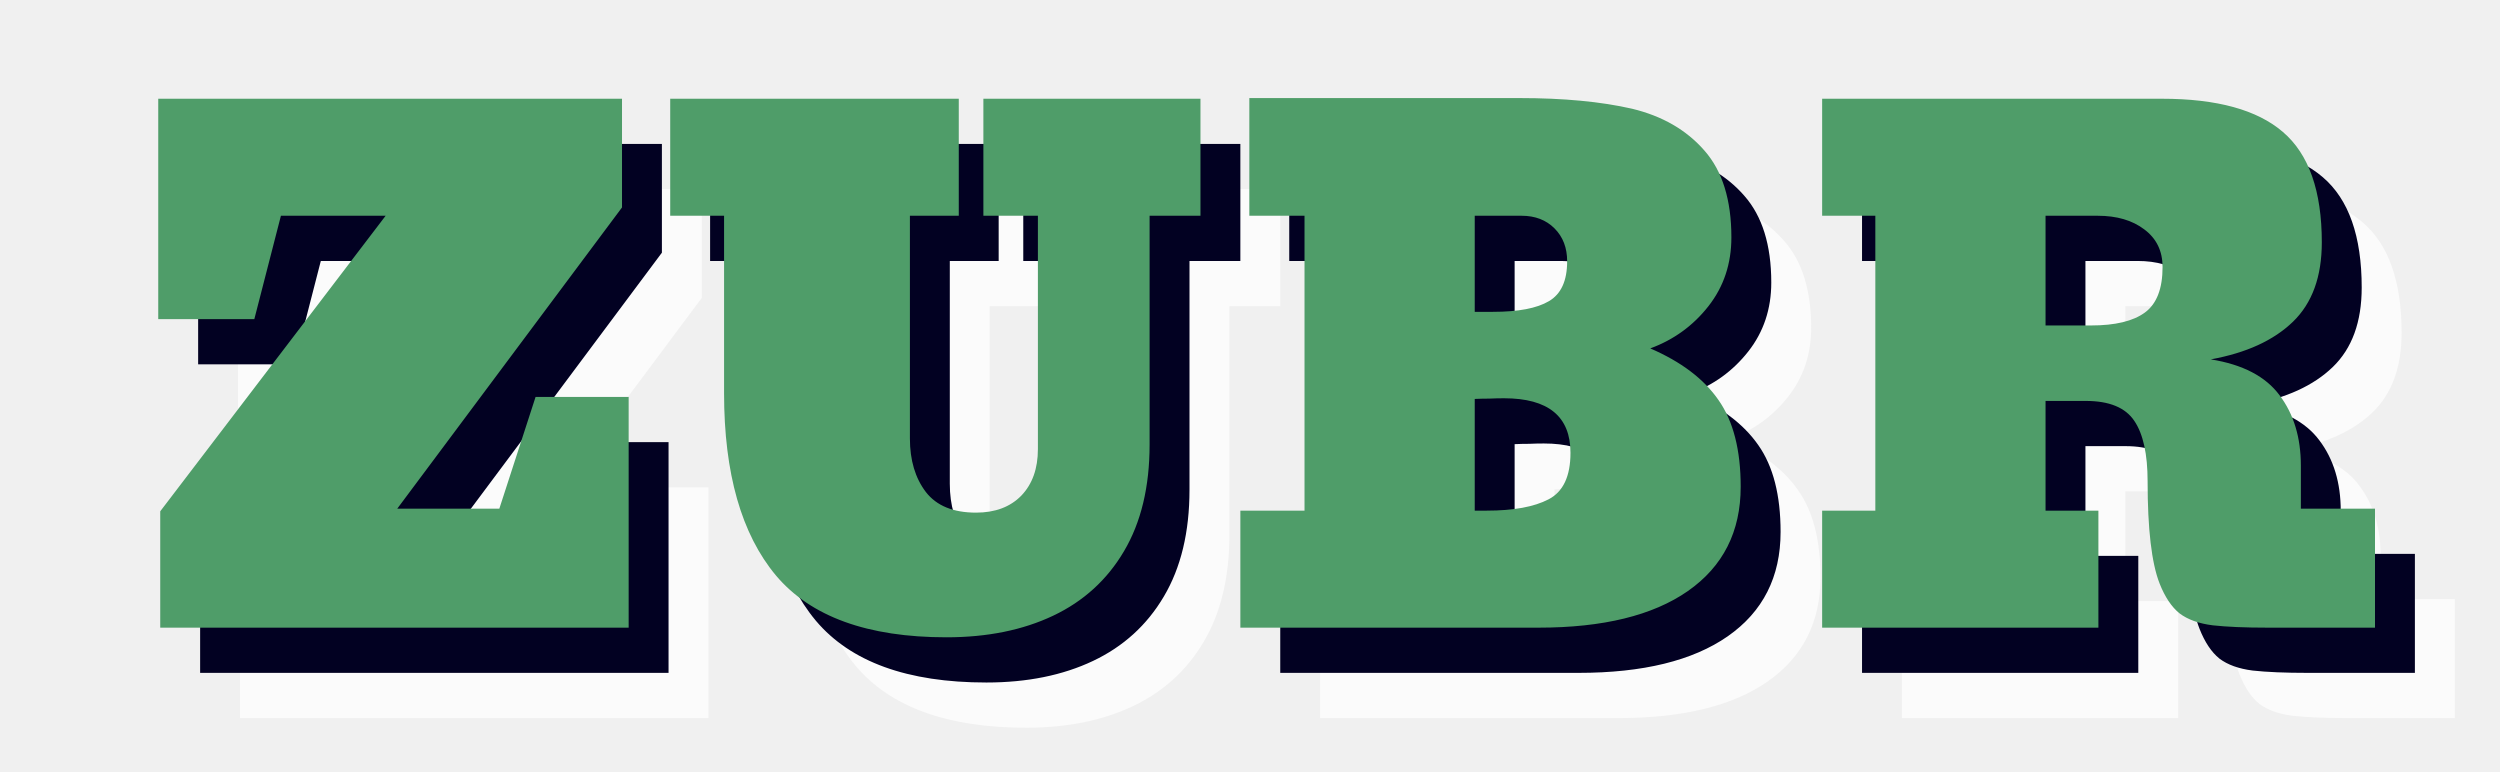
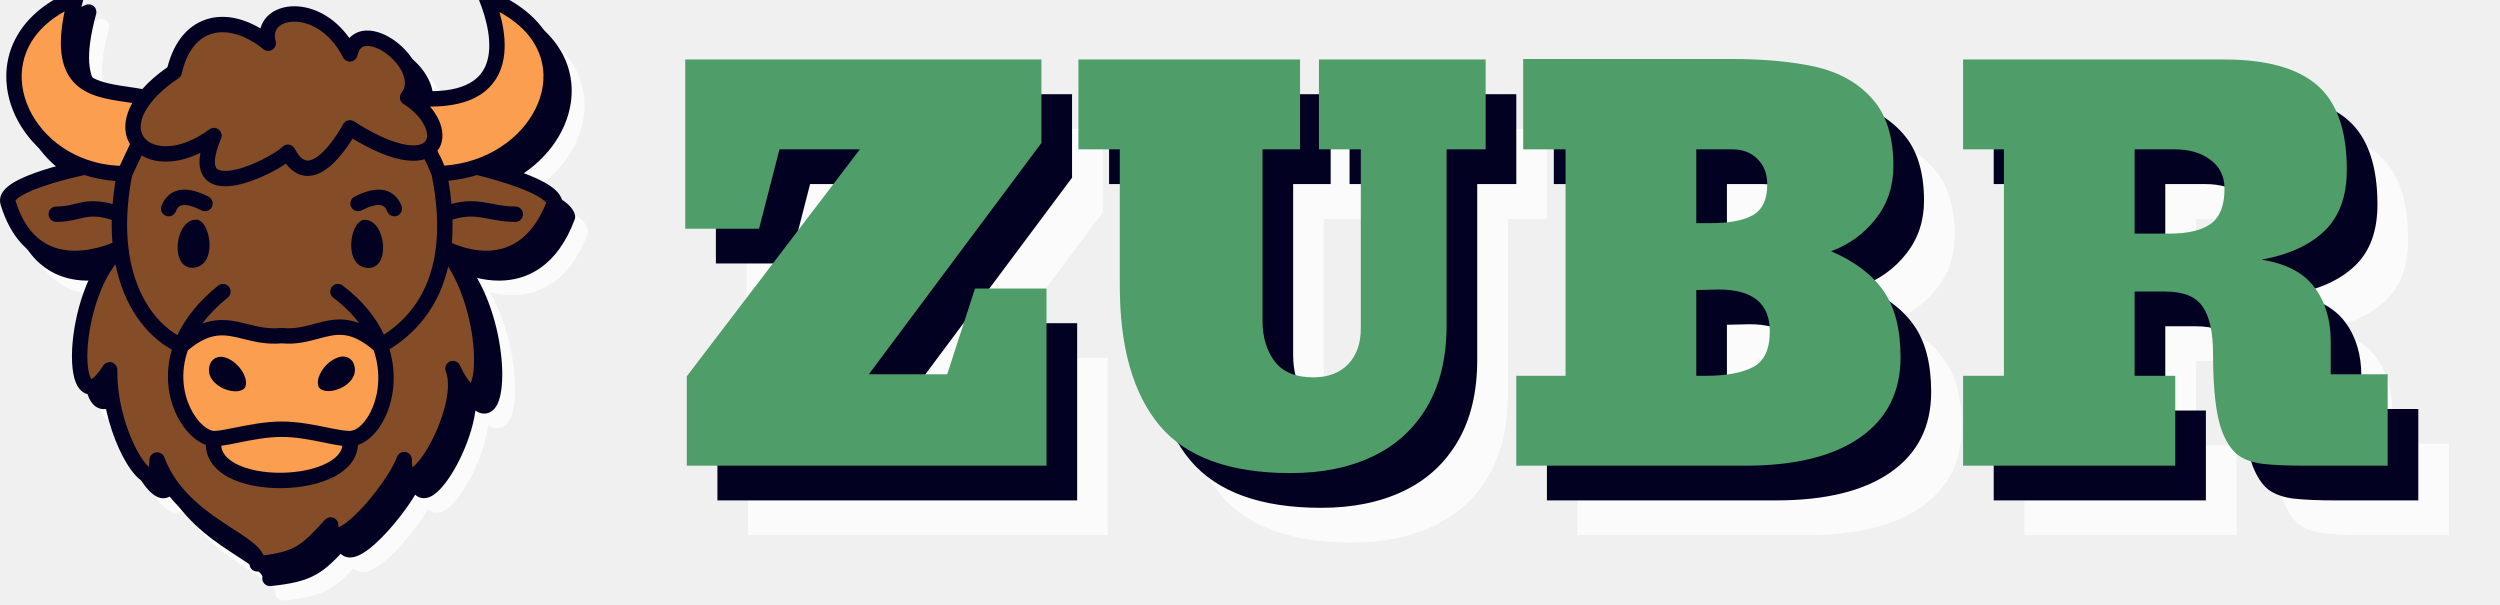
- <svg xmlns="http://www.w3.org/2000/svg" width="940" height="290" viewBox="0 0 940 290" fill="none">
+ <svg xmlns="http://www.w3.org/2000/svg" width="1224" height="296" viewBox="0 0 1224 296" fill="none">
  <g clip-path="url(#clip0_2_117)">
-     <path d="M266.375 183.25V270H90.25V226.25L175 115.125H135.625L125.625 154H89.5V71.125H263.875V112L179.375 225.25H217.75L231.375 183.25H266.375ZM385.875 273.625C356.208 273.625 334.833 265.875 321.75 250.375C308.75 234.792 302.25 211.958 302.25 181.875V115.125H282V71.125H390.5V115.125H372.125V198.875C372.125 207.042 374.125 213.75 378.125 219C382.125 224.167 388.417 226.75 397 226.75C404.167 226.75 409.833 224.625 414 220.375C418.167 216.042 420.25 210.208 420.25 202.875V115.125H399.75V71.125H481.375V115.125H462.25V201.125C462.25 217.042 459.042 230.417 452.625 241.25C446.292 252 437.417 260.083 426 265.5C414.583 270.917 401.208 273.625 385.875 273.625ZM608.5 270H496.375V226H520.5V115.125H499.75V70.875H601.375C617.875 70.875 631.958 72.208 643.625 74.875C655.042 77.625 664.125 82.875 670.875 90.625C677.625 98.292 681 109.167 681 123.25C681 133.167 678.125 141.792 672.375 149.125C666.625 156.458 659.333 161.75 650.5 165C662.083 170 670.625 176.458 676.125 184.375C681.708 192.292 684.5 203.167 684.5 217C684.5 233.917 677.875 247 664.625 256.25C651.458 265.417 632.75 270 608.5 270ZM584.5 115.125V151.25H591.375C600.875 151.25 607.875 149.917 612.375 147.25C616.958 144.583 619.25 139.583 619.25 132.25C619.25 127.167 617.667 123.042 614.5 119.875C611.333 116.708 607.208 115.125 602.125 115.125H584.5ZM584.5 184V226H589C599.083 226 606.833 224.583 612.25 221.75C617.75 218.917 620.5 213.083 620.5 204.25C620.5 190.583 612.167 183.75 595.5 183.75C593.667 183.75 591.833 183.792 590 183.875C588.167 183.875 586.333 183.917 584.5 184ZM819 270H715.125V226H735.125V115.125H715.125V71.125H842.875C863.542 71.125 878.708 75.292 888.375 83.625C898.125 91.958 903 105.792 903 125.125C903 138.042 899.375 148 892.125 155C884.875 162 874.583 166.708 861.25 169.125C873.25 171.042 881.875 175.542 887.125 182.625C892.458 189.708 895.125 198.542 895.125 209.125V225.25H923V270H882.75C874.167 270 867.25 269.708 862 269.125C856.75 268.458 852.583 266.958 849.5 264.625C846.5 262.208 844 258.458 842 253.375C839 245.708 837.5 232.917 837.5 215C837.5 204.75 835.833 197.167 832.5 192.25C829.167 187.25 823.083 184.75 814.25 184.75H799.125V226H819V270ZM799.125 115.125V156.375H816.25C825.333 156.375 832.083 154.75 836.5 151.5C840.917 148.25 843.125 142.542 843.125 134.375C843.125 128.375 840.833 123.667 836.25 120.25C831.75 116.833 825.917 115.125 818.75 115.125H799.125Z" fill="#FBFBFB" />
-     <path d="M251.375 166.25V253H75.25V209.25L160 98.125H120.625L110.625 137H74.5V54.125H248.875V95L164.375 208.25H202.75L216.375 166.25H251.375ZM370.875 256.625C341.208 256.625 319.833 248.875 306.75 233.375C293.75 217.792 287.25 194.958 287.25 164.875V98.125H267V54.125H375.5V98.125H357.125V181.875C357.125 190.042 359.125 196.75 363.125 202C367.125 207.167 373.417 209.75 382 209.75C389.167 209.75 394.833 207.625 399 203.375C403.167 199.042 405.25 193.208 405.25 185.875V98.125H384.75V54.125H466.375V98.125H447.25V184.125C447.25 200.042 444.042 213.417 437.625 224.25C431.292 235 422.417 243.083 411 248.5C399.583 253.917 386.208 256.625 370.875 256.625ZM593.5 253H481.375V209H505.5V98.125H484.75V53.875H586.375C602.875 53.875 616.958 55.208 628.625 57.875C640.042 60.625 649.125 65.875 655.875 73.625C662.625 81.292 666 92.167 666 106.25C666 116.167 663.125 124.792 657.375 132.125C651.625 139.458 644.333 144.75 635.5 148C647.083 153 655.625 159.458 661.125 167.375C666.708 175.292 669.5 186.167 669.5 200C669.5 216.917 662.875 230 649.625 239.25C636.458 248.417 617.75 253 593.5 253ZM569.5 98.125V134.25H576.375C585.875 134.25 592.875 132.917 597.375 130.25C601.958 127.583 604.25 122.583 604.25 115.25C604.25 110.167 602.667 106.042 599.5 102.875C596.333 99.708 592.208 98.125 587.125 98.125H569.5ZM569.5 167V209H574C584.083 209 591.833 207.583 597.25 204.75C602.75 201.917 605.5 196.083 605.5 187.25C605.5 173.583 597.167 166.75 580.5 166.75C578.667 166.75 576.833 166.792 575 166.875C573.167 166.875 571.333 166.917 569.5 167ZM804 253H700.125V209H720.125V98.125H700.125V54.125H827.875C848.542 54.125 863.708 58.292 873.375 66.625C883.125 74.958 888 88.792 888 108.125C888 121.042 884.375 131 877.125 138C869.875 145 859.583 149.708 846.25 152.125C858.25 154.042 866.875 158.542 872.125 165.625C877.458 172.708 880.125 181.542 880.125 192.125V208.25H908V253H867.75C859.167 253 852.25 252.708 847 252.125C841.75 251.458 837.583 249.958 834.5 247.625C831.5 245.208 829 241.458 827 236.375C824 228.708 822.5 215.917 822.5 198C822.5 187.75 820.833 180.167 817.5 175.25C814.167 170.25 808.083 167.75 799.25 167.75H784.125V209H804V253ZM784.125 98.125V139.375H801.25C810.333 139.375 817.083 137.75 821.5 134.5C825.917 131.25 828.125 125.542 828.125 117.375C828.125 111.375 825.833 106.667 821.25 103.25C816.75 99.833 810.917 98.125 803.75 98.125H784.125Z" fill="#020122" />
-     <path d="M236.375 149.25V236H60.25V192.25L145 81.125H105.625L95.625 120H59.5V37.125H233.875V78L149.375 191.25H187.75L201.375 149.25H236.375ZM355.875 239.625C326.208 239.625 304.833 231.875 291.75 216.375C278.75 200.792 272.25 177.958 272.25 147.875V81.125H252V37.125H360.5V81.125H342.125V164.875C342.125 173.042 344.125 179.75 348.125 185C352.125 190.167 358.417 192.75 367 192.75C374.167 192.75 379.833 190.625 384 186.375C388.167 182.042 390.25 176.208 390.25 168.875V81.125H369.75V37.125H451.375V81.125H432.25V167.125C432.25 183.042 429.042 196.417 422.625 207.25C416.292 218 407.417 226.083 396 231.5C384.583 236.917 371.208 239.625 355.875 239.625ZM578.5 236H466.375V192H490.5V81.125H469.75V36.875H571.375C587.875 36.875 601.958 38.208 613.625 40.875C625.042 43.625 634.125 48.875 640.875 56.625C647.625 64.292 651 75.167 651 89.25C651 99.167 648.125 107.792 642.375 115.125C636.625 122.458 629.333 127.75 620.5 131C632.083 136 640.625 142.458 646.125 150.375C651.708 158.292 654.5 169.167 654.5 183C654.5 199.917 647.875 213 634.625 222.25C621.458 231.417 602.75 236 578.5 236ZM554.5 81.125V117.25H561.375C570.875 117.25 577.875 115.917 582.375 113.25C586.958 110.583 589.25 105.583 589.25 98.25C589.25 93.167 587.667 89.042 584.5 85.875C581.333 82.708 577.208 81.125 572.125 81.125H554.5ZM554.5 150V192H559C569.083 192 576.833 190.583 582.25 187.75C587.75 184.917 590.5 179.083 590.5 170.25C590.5 156.583 582.167 149.75 565.5 149.75C563.667 149.75 561.833 149.792 560 149.875C558.167 149.875 556.333 149.917 554.5 150ZM789 236H685.125V192H705.125V81.125H685.125V37.125H812.875C833.542 37.125 848.708 41.292 858.375 49.625C868.125 57.958 873 71.792 873 91.125C873 104.042 869.375 114 862.125 121C854.875 128 844.583 132.708 831.25 135.125C843.25 137.042 851.875 141.542 857.125 148.625C862.458 155.708 865.125 164.542 865.125 175.125V191.25H893V236H852.75C844.167 236 837.25 235.708 832 235.125C826.75 234.458 822.583 232.958 819.5 230.625C816.5 228.208 814 224.458 812 219.375C809 211.708 807.5 198.917 807.5 181C807.5 170.75 805.833 163.167 802.5 158.25C799.167 153.25 793.083 150.75 784.25 150.75H769.125V192H789V236ZM769.125 81.125V122.375H786.25C795.333 122.375 802.083 120.75 806.5 117.5C810.917 114.25 813.125 108.542 813.125 100.375C813.125 94.375 810.833 89.667 806.25 86.25C801.75 82.833 795.917 81.125 788.75 81.125H769.125Z" fill="#4F9D69" />
+     <path d="M542.375 175.25V262H366.25V218.25L451 107.125H411.625L401.625 146H365.5V63.125H539.875V104L455.375 217.25H493.75L507.375 175.25H542.375ZM661.875 265.625C632.208 265.625 610.833 257.875 597.75 242.375C584.75 226.792 578.25 203.958 578.25 173.875V107.125H558V63.125H666.5V107.125H648.125V190.875C648.125 199.042 650.125 205.75 654.125 211C658.125 216.167 664.417 218.75 673 218.75C680.167 218.75 685.833 216.625 690 212.375C694.167 208.042 696.25 202.208 696.25 194.875V107.125H675.75V63.125H757.375V107.125H738.25V193.125C738.25 209.042 735.042 222.417 728.625 233.25C722.292 244 713.417 252.083 702 257.5C690.583 262.917 677.208 265.625 661.875 265.625ZM884.5 262H772.375V218H796.5V107.125H775.75V62.875H877.375C893.875 62.875 907.958 64.208 919.625 66.875C931.042 69.625 940.125 74.875 946.875 82.625C953.625 90.292 957 101.167 957 115.25C957 125.167 954.125 133.792 948.375 141.125C942.625 148.458 935.333 153.75 926.5 157C938.083 162 946.625 168.458 952.125 176.375C957.708 184.292 960.5 195.167 960.5 209C960.5 225.917 953.875 239 940.625 248.25C927.458 257.417 908.75 262 884.5 262ZM860.5 107.125V143.25H867.375C876.875 143.25 883.875 141.917 888.375 139.25C892.958 136.583 895.25 131.583 895.25 124.25C895.25 119.167 893.667 115.042 890.5 111.875C887.333 108.708 883.208 107.125 878.125 107.125H860.5ZM860.5 176V218H865C875.083 218 882.833 216.583 888.25 213.75C893.75 210.917 896.5 205.083 896.5 196.25C896.5 182.583 888.167 175.75 871.5 175.75C869.667 175.75 867.833 175.792 866 175.875C864.167 175.875 862.333 175.917 860.5 176ZM1095 262H991.125V218H1011.12V107.125H991.125V63.125H1118.88C1139.54 63.125 1154.71 67.292 1164.38 75.625C1174.12 83.958 1179 97.792 1179 117.125C1179 130.042 1175.38 140 1168.12 147C1160.88 154 1150.58 158.708 1137.25 161.125C1149.25 163.042 1157.88 167.542 1163.12 174.625C1168.46 181.708 1171.12 190.542 1171.12 201.125V217.25H1199V262H1158.75C1150.17 262 1143.25 261.708 1138 261.125C1132.75 260.458 1128.58 258.958 1125.5 256.625C1122.5 254.208 1120 250.458 1118 245.375C1115 237.708 1113.5 224.917 1113.5 207C1113.5 196.75 1111.83 189.167 1108.5 184.25C1105.17 179.25 1099.08 176.75 1090.25 176.75H1075.12V218H1095V262ZM1075.12 107.125V148.375H1092.25C1101.33 148.375 1108.08 146.75 1112.5 143.5C1116.92 140.25 1119.12 134.542 1119.12 126.375C1119.12 120.375 1116.83 115.667 1112.25 112.25C1107.75 108.833 1101.92 107.125 1094.75 107.125H1075.12Z" fill="#FBFBFB" />
+     <path d="M527.375 158.25V245H351.25V201.25L436 90.125H396.625L386.625 129H350.5V46.125H524.875V87L440.375 200.25H478.75L492.375 158.25H527.375ZM646.875 248.625C617.208 248.625 595.833 240.875 582.75 225.375C569.75 209.792 563.25 186.958 563.25 156.875V90.125H543V46.125H651.5V90.125H633.125V173.875C633.125 182.042 635.125 188.75 639.125 194C643.125 199.167 649.417 201.75 658 201.75C665.167 201.75 670.833 199.625 675 195.375C679.167 191.042 681.25 185.208 681.25 177.875V90.125H660.75V46.125H742.375V90.125H723.25V176.125C723.25 192.042 720.042 205.417 713.625 216.25C707.292 227 698.417 235.083 687 240.5C675.583 245.917 662.208 248.625 646.875 248.625ZM869.5 245H757.375V201H781.5V90.125H760.75V45.875H862.375C878.875 45.875 892.958 47.208 904.625 49.875C916.042 52.625 925.125 57.875 931.875 65.625C938.625 73.292 942 84.167 942 98.25C942 108.167 939.125 116.792 933.375 124.125C927.625 131.458 920.333 136.75 911.5 140C923.083 145 931.625 151.458 937.125 159.375C942.708 167.292 945.5 178.167 945.5 192C945.5 208.917 938.875 222 925.625 231.25C912.458 240.417 893.75 245 869.5 245ZM845.5 90.125V126.25H852.375C861.875 126.25 868.875 124.917 873.375 122.25C877.958 119.583 880.25 114.583 880.25 107.25C880.25 102.167 878.667 98.042 875.5 94.875C872.333 91.708 868.208 90.125 863.125 90.125H845.5ZM845.5 159V201H850C860.083 201 867.833 199.583 873.25 196.75C878.75 193.917 881.5 188.083 881.5 179.25C881.5 165.583 873.167 158.75 856.5 158.75C854.667 158.75 852.833 158.792 851 158.875C849.167 158.875 847.333 158.917 845.5 159ZM1080 245H976.125V201H996.125V90.125H976.125V46.125H1103.88C1124.54 46.125 1139.71 50.292 1149.38 58.625C1159.12 66.958 1164 80.792 1164 100.125C1164 113.042 1160.38 123 1153.12 130C1145.88 137 1135.58 141.708 1122.25 144.125C1134.25 146.042 1142.88 150.542 1148.12 157.625C1153.46 164.708 1156.12 173.542 1156.12 184.125V200.25H1184V245H1143.75C1135.17 245 1128.25 244.708 1123 244.125C1117.75 243.458 1113.58 241.958 1110.5 239.625C1107.5 237.208 1105 233.458 1103 228.375C1100 220.708 1098.5 207.917 1098.5 190C1098.5 179.75 1096.83 172.167 1093.5 167.25C1090.17 162.25 1084.08 159.75 1075.25 159.75H1060.12V201H1080V245ZM1060.12 90.125V131.375H1077.25C1086.33 131.375 1093.08 129.75 1097.5 126.5C1101.92 123.25 1104.12 117.542 1104.12 109.375C1104.12 103.375 1101.83 98.667 1097.25 95.25C1092.75 91.833 1086.92 90.125 1079.75 90.125H1060.12Z" fill="#020122" />
+     <path d="M512.375 141.25V228H336.25V184.25L421 73.125H381.625L371.625 112H335.5V29.125H509.875V70L425.375 183.25H463.75L477.375 141.25H512.375ZM631.875 231.625C602.208 231.625 580.833 223.875 567.75 208.375C554.75 192.792 548.25 169.958 548.25 139.875V73.125H528V29.125H636.5V73.125H618.125V156.875C618.125 165.042 620.125 171.75 624.125 177C628.125 182.167 634.417 184.75 643 184.75C650.167 184.75 655.833 182.625 660 178.375C664.167 174.042 666.25 168.208 666.25 160.875V73.125H645.75V29.125H727.375V73.125H708.25V159.125C708.25 175.042 705.042 188.417 698.625 199.25C692.292 210 683.417 218.083 672 223.5C660.583 228.917 647.208 231.625 631.875 231.625ZM854.5 228H742.375V184H766.5V73.125H745.75V28.875H847.375C863.875 28.875 877.958 30.208 889.625 32.875C901.042 35.625 910.125 40.875 916.875 48.625C923.625 56.292 927 67.167 927 81.25C927 91.167 924.125 99.792 918.375 107.125C912.625 114.458 905.333 119.75 896.5 123C908.083 128 916.625 134.458 922.125 142.375C927.708 150.292 930.5 161.167 930.5 175C930.5 191.917 923.875 205 910.625 214.25C897.458 223.417 878.75 228 854.5 228ZM830.5 73.125V109.25H837.375C846.875 109.25 853.875 107.917 858.375 105.25C862.958 102.583 865.25 97.583 865.25 90.25C865.25 85.167 863.667 81.042 860.5 77.875C857.333 74.708 853.208 73.125 848.125 73.125H830.5ZM830.5 142V184H835C845.083 184 852.833 182.583 858.25 179.75C863.75 176.917 866.5 171.083 866.5 162.25C866.5 148.583 858.167 141.75 841.5 141.75C839.667 141.75 837.833 141.792 836 141.875C834.167 141.875 832.333 141.917 830.5 142ZM1065 228H961.125V184H981.125V73.125H961.125V29.125H1088.88C1109.54 29.125 1124.71 33.292 1134.38 41.625C1144.12 49.958 1149 63.792 1149 83.125C1149 96.042 1145.38 106 1138.12 113C1130.88 120 1120.58 124.708 1107.25 127.125C1119.25 129.042 1127.88 133.542 1133.12 140.625C1138.46 147.708 1141.12 156.542 1141.12 167.125V183.25H1169V228H1128.75C1120.17 228 1113.25 227.708 1108 227.125C1102.75 226.458 1098.58 224.958 1095.5 222.625C1092.5 220.208 1090 216.458 1088 211.375C1085 203.708 1083.5 190.917 1083.5 173C1083.5 162.75 1081.83 155.167 1078.5 150.25C1075.17 145.25 1069.08 142.75 1060.25 142.75H1045.12V184H1065V228ZM1045.12 73.125V114.375H1062.25C1071.33 114.375 1078.08 112.75 1082.5 109.5C1086.92 106.25 1089.12 100.542 1089.12 92.375C1089.12 86.375 1086.83 81.667 1082.25 78.25C1077.75 74.833 1071.92 73.125 1064.75 73.125H1045.12Z" fill="#4F9D69" />
+     <path d="M247.956 10.35C249.014 9.28 250.608 8.943 252.009 9.492C265.093 14.62 274.252 21.872 279.791 30.333C285.345 38.816 287.103 48.281 285.747 57.471C283.514 72.606 272.921 86.784 257.353 95.175C259.841 95.902 262.581 96.751 265.352 97.701C270.068 99.317 275.015 101.271 278.99 103.462C280.975 104.555 282.841 105.774 284.34 107.127C285.794 108.439 287.219 110.16 287.771 112.314C287.961 113.059 287.919 113.844 287.65 114.564C283.363 126.051 277.517 133.591 270.91 138.247C264.3 142.904 257.225 144.466 250.845 144.509C246.839 144.537 243.085 143.966 239.836 143.183C248.537 158.351 252.169 177.267 252.186 190.391C252.191 194.516 251.841 198.26 251.101 201.267C250.73 202.771 250.236 204.202 249.565 205.439C248.909 206.651 247.954 207.915 246.55 208.748C245.02 209.655 243.265 209.86 241.556 209.369C240.637 209.105 239.799 208.66 239.037 208.116C238.734 210.454 238.263 212.81 237.678 215.118C235.729 222.806 232.349 230.669 228.701 236.966C226.876 240.118 224.94 242.953 223.025 245.211C221.187 247.378 219.082 249.358 216.852 250.345C215.691 250.859 214.221 251.225 212.634 250.917C211.415 250.68 210.393 250.097 209.58 249.314C208.385 251.283 207.051 253.303 205.638 255.303C201.92 260.566 197.478 265.949 193.167 270.3C191.012 272.476 188.846 274.437 186.782 276.007C184.765 277.543 182.643 278.863 180.587 279.545C178.585 280.208 175.722 280.531 173.387 278.53C173.283 278.441 173.183 278.348 173.087 278.254C168.975 282.583 165.439 285.884 161.229 288.291C155.58 291.518 149.019 292.992 138.848 294.051C137.659 294.175 136.482 293.728 135.676 292.846C134.87 291.964 134.53 290.752 134.76 289.58C134.772 289.517 134.926 288.69 132.542 286.552C130.316 284.556 126.953 282.367 122.648 279.579C112.718 273.148 98.758 264.194 90.163 249.596C89.852 249.868 89.507 250.116 89.123 250.33C87.805 251.063 86.39 251.197 85.105 250.964C82.788 250.546 80.798 248.942 79.27 247.355C77.628 245.649 75.988 243.397 74.427 240.797C69.39 232.41 64.461 219.193 62.947 205.087C62.434 205.496 61.919 205.856 61.402 206.161C59.994 206.99 58.363 207.541 56.605 207.416C54.791 207.287 53.281 206.467 52.134 205.343C50.035 203.288 48.987 200.081 48.426 196.954C47.834 193.655 47.661 189.699 47.857 185.435C48.25 176.901 50.14 166.677 53.588 157.158C55.34 152.322 57.53 147.567 60.196 143.274C56.825 144.009 52.988 144.535 48.955 144.509C42.323 144.467 35.02 142.926 28.44 138.234C21.839 133.526 16.322 125.9 12.836 114.335C12.83 114.314 12.823 114.293 12.817 114.273C12.062 111.605 13.053 109.263 14.371 107.591C15.641 105.981 17.453 104.642 19.324 103.526C23.106 101.27 28.218 99.296 33.154 97.684C36.394 96.626 39.658 95.693 42.584 94.916C27.856 86.451 18.023 72.309 16.011 57.341C14.779 48.182 16.494 38.75 21.798 30.296C27.096 21.849 35.834 14.601 48.295 9.511C49.623 8.969 51.143 9.228 52.217 10.179C53.291 11.131 53.731 12.609 53.353 13.993C47.648 34.849 49.808 44.312 53.882 49.04C55.961 51.452 58.873 53.061 62.6 54.23C66.372 55.414 70.648 56.052 75.312 56.739C77.57 57.071 79.913 57.416 82.232 57.844C85.372 54.279 89.445 50.677 94.535 47.125C97.965 33.759 105.471 25.591 115.361 23.203C123.285 21.289 131.956 23.291 140.067 28.128C140.651 25.928 141.776 23.951 143.388 22.293C146.704 18.88 151.636 17.269 156.797 17.297C165.698 17.347 176.046 22.193 183.595 32.869C183.847 32.595 184.112 32.334 184.39 32.087C186.523 30.184 189.107 29.32 191.719 29.19C196.752 28.939 202.122 31.357 206.468 34.634C210.883 37.964 214.856 42.633 216.894 47.771C218.257 51.21 218.791 55.017 217.851 58.703C227.997 59.346 235.203 58.178 240.242 56.034C245.971 53.596 249.083 49.825 250.68 45.455C252.33 40.937 252.437 35.532 251.577 29.934C250.722 24.37 248.955 18.893 247.143 14.412C246.578 13.017 246.898 11.42 247.956 10.35Z" fill="#FBFBFB" />
+     <path d="M241.678 3.234C242.736 2.165 244.33 1.827 245.731 2.376C258.815 7.504 267.974 14.757 273.513 23.218C279.067 31.701 280.825 41.166 279.469 50.356C277.236 65.491 266.642 79.668 251.074 88.059C253.563 88.786 256.302 89.635 259.073 90.585C263.79 92.201 268.737 94.155 272.712 96.346C274.697 97.439 276.563 98.659 278.062 100.012C279.516 101.324 280.941 103.044 281.492 105.198C281.683 105.943 281.641 106.729 281.372 107.449C277.085 118.936 271.239 126.475 264.632 131.131C258.022 135.788 250.947 137.351 244.566 137.394C240.561 137.422 236.807 136.851 233.558 136.068C242.258 151.236 245.891 170.151 245.907 183.275C245.912 187.4 245.563 191.144 244.822 194.151C244.452 195.655 243.958 197.086 243.287 198.323C242.631 199.535 241.676 200.799 240.272 201.632C238.741 202.539 236.987 202.744 235.277 202.253C234.358 201.989 233.52 201.545 232.759 201.001C232.456 203.339 231.984 205.695 231.399 208.002C229.451 215.69 226.071 223.554 222.424 229.851C220.598 233.003 218.662 235.837 216.747 238.095C214.908 240.262 212.804 242.242 210.573 243.229C209.412 243.743 207.943 244.109 206.356 243.801C205.137 243.564 204.115 242.981 203.302 242.198C202.107 244.167 200.773 246.187 199.359 248.187C195.642 253.45 191.2 258.833 186.889 263.184C184.733 265.36 182.567 267.322 180.504 268.892C178.487 270.428 176.365 271.747 174.309 272.429C172.307 273.092 169.444 273.415 167.108 271.414C167.005 271.325 166.905 271.233 166.809 271.14C162.696 275.468 159.161 278.769 154.95 281.175C149.301 284.403 142.741 285.876 132.569 286.935C131.381 287.059 130.204 286.612 129.398 285.73C128.592 284.848 128.252 283.636 128.482 282.464C128.494 282.4 128.647 281.574 126.264 279.437C124.038 277.441 120.675 275.251 116.37 272.463C106.44 266.032 92.48 257.078 83.885 242.48C83.574 242.752 83.228 243.001 82.845 243.215C81.527 243.948 80.112 244.082 78.826 243.85C76.51 243.431 74.52 241.827 72.992 240.24C71.35 238.534 69.71 236.282 68.148 233.682C63.112 225.294 58.183 212.077 56.669 197.971C56.155 198.381 55.641 198.74 55.124 199.045C53.716 199.874 52.085 200.425 50.327 200.3C48.513 200.171 47.003 199.352 45.856 198.227C43.757 196.172 42.708 192.965 42.148 189.838C41.556 186.54 41.383 182.584 41.579 178.32C41.971 169.786 43.862 159.561 47.31 150.042C49.061 145.206 51.251 140.451 53.918 136.158C50.546 136.893 46.71 137.42 42.677 137.394C36.045 137.352 28.742 135.81 22.162 131.118C15.561 126.41 10.044 118.785 6.558 107.219C6.552 107.198 6.545 107.178 6.539 107.158C5.784 104.49 6.775 102.148 8.093 100.476C9.362 98.866 11.175 97.526 13.046 96.41C16.828 94.154 21.94 92.18 26.876 90.568C30.116 89.51 33.38 88.577 36.306 87.8C21.577 79.335 11.745 65.193 9.733 50.225C8.501 41.067 10.216 31.634 15.52 23.18C20.818 14.734 29.556 7.485 42.017 2.395C43.344 1.853 44.865 2.112 45.939 3.063C47.012 4.015 47.453 5.493 47.074 6.877C41.37 27.733 43.53 37.196 47.604 41.924C49.682 44.336 52.595 45.945 56.321 47.114C60.094 48.298 64.37 48.936 69.034 49.623C71.292 49.955 73.635 50.3 75.954 50.728C79.093 47.163 83.167 43.561 88.257 40.009C91.687 26.643 99.193 18.475 109.083 16.087C117.007 14.173 125.677 16.176 133.789 21.013C134.373 18.813 135.498 16.835 137.109 15.177C140.426 11.764 145.358 10.154 150.519 10.182C159.42 10.232 169.768 15.077 177.316 25.753C177.569 25.48 177.834 25.219 178.111 24.972C180.244 23.069 182.829 22.206 185.441 22.075C190.474 21.824 195.844 24.242 200.19 27.519C204.605 30.849 208.578 35.518 210.615 40.655C211.979 44.094 212.512 47.901 211.572 51.587C221.719 52.23 228.925 51.062 233.964 48.918C239.692 46.48 242.805 42.71 244.401 38.339C246.051 33.821 246.159 28.416 245.299 22.818C244.444 17.255 242.677 11.777 240.864 7.296C240.3 5.901 240.62 4.304 241.678 3.234Z" fill="#020122" />
+     <path d="M88.745 169.336C79.674 193.72 95.045 214.752 104.763 214.752C107.439 214.752 111.375 213.959 115.982 213.032C122.481 211.724 130.315 210.147 137.83 210.147C145.477 210.147 152.829 211.646 159.143 212.934C163.895 213.903 168.058 214.752 171.316 214.752C182.035 214.752 194.715 192.752 186.178 169.336C172.738 157.391 164.337 159.653 154.94 162.183C149.849 163.553 144.465 165.003 137.83 164.313C131.094 165.003 125.551 163.631 120.309 162.334C110.635 159.939 101.984 157.798 88.745 169.336Z" fill="#FC9E4F" />
+     <path d="M104.763 214.752C99.531 242.796 175.921 241.331 171.316 214.752C168.058 214.752 163.895 213.903 159.143 212.934C152.829 211.646 145.477 210.147 137.83 210.147C130.315 210.147 122.481 211.724 115.982 213.032C111.375 213.959 107.439 214.752 104.763 214.752Z" fill="#FC9E4F" />
+     <path d="M67.985 70.134C63.706 65.095 63.829 56.902 71.129 47.74C68.236 47.122 65.219 46.678 62.208 46.234C43.816 43.526 25.653 40.851 37.163 -1.233C-10.312 18.156 3.242 68.609 41.558 81.8C47.496 83.844 54.029 84.993 61.022 84.993L67.985 70.134Z" fill="#FC9E4F" />
+     <path d="M238.079 -1.233C245.613 17.394 252.938 53.81 199.57 47.74C212.68 55.978 216.371 68.525 209.406 73.151C212.047 77.569 213.179 80.212 215.057 84.993C221.564 84.787 227.686 83.66 233.311 81.8C273.276 68.586 288.165 18.398 238.079 -1.233Z" fill="#FC9E4F" />
+     <path fill-rule="evenodd" clip-rule="evenodd" d="M131.342 21.161C112.925 6.302 91.368 8.604 85.299 35.183C79.007 39.432 74.364 43.681 71.129 47.74C63.829 56.902 63.706 65.095 67.985 70.134C74.043 77.267 88.924 78.078 104.763 66.367C89.066 103.411 133.645 81.854 140.97 74.529C152.899 97.551 171.316 62.6 171.316 62.6C191.325 75.47 203.808 76.87 209.406 73.151C216.371 68.525 212.68 55.978 199.57 47.74C211.499 32.253 175.921 5.464 171.316 26.393C157.294 -1.233 126.406 3.603 131.342 21.161ZM3.887 99.016C1.34 90.016 41.558 81.8 41.558 81.8C47.496 83.844 54.029 84.993 61.022 84.993C59.642 92.022 58.849 98.653 58.57 104.876C58.31 110.673 58.497 116.116 59.071 121.2C59.071 121.2 17.072 142.757 3.887 99.016ZM88.745 169.336C74.134 162.561 61.9 146.248 59.071 121.2C33.605 142.757 32.977 213.496 53.697 181.056C53.134 214.714 76.928 248.865 76.928 225.216C83.856 243.867 100.214 254.46 112.141 262.185C120.557 267.635 126.767 271.657 125.901 276.073C145.992 273.98 149.55 270.422 161.898 257.028C162.108 275.026 192.454 240.075 197.896 225.007C197.896 252.842 229.917 200.939 221.754 180.428C239.125 218.1 243.52 151.128 217.205 121.2C217.205 121.2 255.24 142.757 271.565 99.016C269.263 90.016 233.311 81.8 233.311 81.8C227.686 83.66 221.564 84.787 215.057 84.993C216.434 91.879 217.308 98.52 217.64 104.876C217.937 110.555 217.801 116.006 217.205 121.2C214.819 141.993 205.062 158.662 186.178 169.336C194.715 192.752 182.035 214.752 171.316 214.752C175.921 241.331 99.531 242.796 104.763 214.752C95.045 214.752 79.674 193.72 88.745 169.336Z" fill="#854D27" />
+     <path d="M140.97 74.529C133.645 81.854 89.066 103.411 104.763 66.367C88.924 78.078 74.043 77.267 67.985 70.134L61.022 84.993C59.642 92.022 58.849 98.653 58.57 104.876C58.31 110.673 58.497 116.116 59.071 121.2C61.9 146.248 74.134 162.561 88.745 169.336C101.984 157.798 110.635 159.939 120.309 162.334C125.551 163.631 131.094 165.003 137.83 164.313C144.465 165.003 149.849 163.553 154.94 162.183C164.337 159.653 172.738 157.391 186.178 169.336C205.062 158.662 214.819 141.993 217.205 121.2C217.801 116.006 217.937 110.555 217.64 104.876C217.308 98.52 216.434 91.879 215.057 84.993C213.179 80.212 212.047 77.569 209.406 73.151C203.808 76.87 191.325 75.47 171.316 62.6C171.316 62.6 152.899 97.551 140.97 74.529Z" fill="#854D27" />
+     <path d="M235.401 -3.882C236.459 -4.952 238.052 -5.289 239.453 -4.74C252.537 0.388 261.696 7.641 267.236 16.101C272.789 24.584 274.547 34.049 273.191 43.24C270.958 58.375 260.365 72.553 244.796 80.944C247.285 81.671 250.025 82.519 252.796 83.469C257.512 85.086 262.459 87.039 266.434 89.23C268.419 90.324 270.285 91.543 271.784 92.895C273.238 94.207 274.663 95.928 275.214 98.082C275.405 98.827 275.363 99.612 275.094 100.333C270.807 111.82 264.961 119.359 258.354 124.015C251.744 128.673 244.669 130.235 238.288 130.278C234.283 130.305 230.529 129.735 227.28 128.952C235.981 144.12 239.613 163.035 239.629 176.16C239.634 180.284 239.286 184.028 238.545 187.035C238.174 188.539 237.679 189.97 237.009 191.207C236.352 192.419 235.398 193.684 233.994 194.516C232.463 195.423 230.71 195.628 229 195.137C228.081 194.873 227.243 194.429 226.481 193.885C226.178 196.223 225.706 198.579 225.121 200.886C223.173 208.575 219.793 216.438 216.146 222.735C214.32 225.887 212.385 228.722 210.47 230.979C208.631 233.147 206.526 235.126 204.296 236.114C203.135 236.627 201.665 236.993 200.078 236.685C198.86 236.448 197.837 235.865 197.024 235.082C195.829 237.051 194.495 239.071 193.082 241.072C189.364 246.334 184.922 251.717 180.611 256.069C178.456 258.244 176.29 260.206 174.227 261.776C172.209 263.312 170.088 264.631 168.031 265.312C166.029 265.976 163.166 266.299 160.831 264.298C160.727 264.209 160.628 264.117 160.531 264.023C156.419 268.352 152.883 271.653 148.672 274.059C143.023 277.287 136.463 278.76 126.291 279.819C125.103 279.943 123.926 279.496 123.12 278.614C122.314 277.732 121.974 276.52 122.204 275.348C122.216 275.285 122.37 274.459 119.986 272.321C117.76 270.325 114.398 268.135 110.093 265.347C100.163 258.916 86.203 249.962 77.608 235.365C77.296 235.637 76.951 235.885 76.568 236.098C75.249 236.832 73.834 236.966 72.548 236.733C70.232 236.314 68.242 234.711 66.715 233.124C65.072 231.418 63.433 229.166 61.871 226.566C56.835 218.178 51.905 204.961 50.392 190.855C49.878 191.265 49.363 191.624 48.846 191.929C47.438 192.758 45.807 193.309 44.049 193.184C42.235 193.054 40.726 192.236 39.578 191.111C37.48 189.056 36.43 185.849 35.869 182.722C35.278 179.424 35.105 175.468 35.301 171.204C35.694 162.669 37.584 152.445 41.032 142.926C42.784 138.09 44.974 133.335 47.641 129.042C44.269 129.777 40.432 130.304 36.399 130.278C29.767 130.235 22.464 128.695 15.884 124.002C9.283 119.295 3.766 111.669 0.28 100.103C0.273 100.083 0.267 100.062 0.262 100.042C-0.494 97.374 0.497 95.032 1.815 93.36C3.085 91.749 4.897 90.41 6.768 89.294C10.55 87.038 15.662 85.064 20.598 83.452C23.838 82.394 27.102 81.461 30.028 80.684C15.299 72.219 5.468 58.077 3.455 43.11C2.224 33.951 3.938 24.519 9.242 16.064C14.54 7.618 23.277 0.369 35.739 -4.72C37.067 -5.263 38.587 -5.004 39.661 -4.052C40.735 -3.101 41.175 -1.623 40.797 -0.239C35.093 20.617 37.252 30.08 41.326 34.807C43.405 37.22 46.318 38.829 50.044 39.998C53.817 41.182 58.092 41.821 62.756 42.507C65.014 42.84 67.358 43.184 69.677 43.612C72.816 40.047 76.889 36.446 81.979 32.893C85.409 19.527 92.916 11.359 102.806 8.971C110.73 7.057 119.4 9.06 127.512 13.897C128.096 11.697 129.221 9.719 130.832 8.061C134.149 4.648 139.08 3.037 144.241 3.066C153.143 3.116 163.49 7.961 171.039 18.637C171.291 18.364 171.556 18.103 171.834 17.855C173.967 15.952 176.551 15.089 179.163 14.959C184.196 14.707 189.566 17.126 193.911 20.403C198.327 23.733 202.3 28.402 204.337 33.54C205.701 36.978 206.235 40.785 205.295 44.471C215.441 45.114 222.647 43.946 227.686 41.802C233.415 39.364 236.528 35.594 238.124 31.223C239.774 26.705 239.881 21.301 239.021 15.703C238.167 10.139 236.399 4.661 234.586 0.18C234.022 -1.215 234.342 -2.812 235.401 -3.882ZM56.539 129.38C53.148 133.829 50.321 139.406 48.116 145.491C44.931 154.285 43.186 163.76 42.828 171.55C42.649 175.448 42.822 178.811 43.285 181.392C43.727 183.857 44.346 185.104 44.728 185.59C44.805 185.555 44.903 185.506 45.023 185.436C46.152 184.771 48.017 182.95 50.522 179.028C51.429 177.608 53.17 176.963 54.783 177.449C56.397 177.936 57.492 179.434 57.464 181.119C57.195 197.167 62.774 213.433 68.331 222.687C69.708 224.981 71.017 226.729 72.143 227.898C72.429 228.196 72.681 228.432 72.899 228.62C73.043 227.875 73.161 226.776 73.161 225.216C73.161 223.392 74.466 221.831 76.261 221.508C78.056 221.185 79.824 222.195 80.459 223.904C86.892 241.221 102.128 251.212 114.188 259.023C118.299 261.685 122.25 264.231 125.017 266.712C126.552 268.088 128.161 269.83 129.053 271.917C136.743 270.934 141.23 269.634 144.934 267.517C149.274 265.037 152.849 261.285 159.129 254.474L159.228 254.37C160.277 253.316 161.853 252.975 163.248 253.511C164.689 254.064 165.647 255.44 165.665 256.984C165.671 257.486 165.706 257.859 165.748 258.13C166.65 257.812 167.969 257.071 169.664 255.781C171.368 254.484 173.267 252.776 175.258 250.766C179.241 246.746 183.419 241.691 186.928 236.724C190.476 231.703 193.164 227.019 194.353 223.727C194.974 222.006 196.743 220.98 198.545 221.296C200.348 221.611 201.663 223.177 201.663 225.007C201.663 226.584 201.778 227.745 201.945 228.568C201.96 228.64 201.976 228.709 201.991 228.774C202.667 228.284 203.595 227.436 204.724 226.105C206.274 224.277 207.959 221.837 209.626 218.959C212.964 213.196 216.058 205.977 217.818 199.035C219.616 191.942 219.845 185.819 218.254 181.822C217.499 179.925 218.393 177.772 220.269 176.967C222.145 176.162 224.321 176.997 225.175 178.851C227.289 183.435 229.031 186.016 230.277 187.251C230.348 187.321 230.414 187.384 230.476 187.44C230.722 186.941 230.987 186.217 231.229 185.233C231.775 183.019 232.1 179.932 232.095 176.169C232.079 163.199 228.197 144.467 219.436 130.522C215.579 147.38 206.331 161.319 190.703 171.031C194.135 182.61 192.934 193.735 189.456 202.249C187.571 206.863 184.972 210.821 181.952 213.683C179.989 215.543 177.722 217.049 175.268 217.862C174.921 224.84 170.006 229.968 163.899 233.231C156.766 237.042 147.162 238.907 137.843 239.002C128.532 239.098 118.928 237.433 111.828 233.644C108.255 231.736 105.122 229.186 103.092 225.854C101.621 223.438 100.804 220.731 100.743 217.796C98.47 216.998 96.307 215.599 94.392 213.909C91.295 211.176 88.454 207.352 86.302 202.797C82.332 194.394 80.585 183.233 84.148 171.215C71.129 163.939 60.63 149.658 56.539 129.38ZM137.83 213.914C130.753 213.914 123.288 215.404 116.725 216.725C113.786 217.317 110.862 217.912 108.308 218.246C108.429 219.629 108.861 220.842 109.526 221.934C110.654 223.785 112.596 225.513 115.376 226.997C120.983 229.99 129.208 231.556 137.765 231.468C146.314 231.381 154.617 229.649 160.349 226.586C164.764 224.227 167.141 221.438 167.642 218.274C164.752 217.93 161.574 217.274 158.391 216.625C152.032 215.328 145.04 213.914 137.83 213.914ZM168.582 164.07C164.468 163.562 160.715 164.529 155.919 165.82C150.935 167.162 145.053 168.774 137.819 168.098C130.534 168.769 124.531 167.259 119.404 165.991C114.471 164.77 110.551 163.838 106.316 164.35C102.384 164.826 97.807 166.617 91.953 171.549C88.205 182.362 89.681 192.311 93.114 199.579C94.886 203.329 97.143 206.288 99.377 208.26C101.689 210.3 103.617 210.984 104.763 210.984C106.969 210.984 110.451 210.303 115.239 209.339C121.674 208.044 129.877 206.38 137.83 206.38C145.913 206.38 153.627 207.964 159.896 209.243C164.794 210.241 168.526 210.984 171.316 210.984C172.704 210.984 174.626 210.245 176.77 208.214C178.876 206.218 180.923 203.214 182.481 199.4C185.504 192.001 186.512 181.978 182.953 171.521C176.978 166.377 172.414 164.543 168.582 164.07ZM172.619 67.854C172.255 68.443 171.849 69.086 171.402 69.767C169.42 72.789 166.567 76.703 163.227 79.913C160.019 82.997 155.694 86.088 150.787 86.144C146.582 86.193 142.965 84.063 140.004 80.103C137.684 81.702 134.773 83.392 131.694 84.926C126.557 87.484 120.412 89.88 114.849 90.803C112.071 91.263 109.214 91.395 106.611 90.846C103.949 90.284 101.377 88.959 99.651 86.416C97.959 83.923 97.442 80.789 97.76 77.311C97.832 76.521 97.949 75.698 98.109 74.841C92.796 77.44 87.642 78.808 82.921 79.078C77.82 79.37 73.088 78.37 69.337 76.126L64.632 86.165C63.34 92.856 62.597 99.151 62.333 105.044C62.082 110.655 62.264 115.901 62.814 120.778C65.287 142.676 75.162 157.078 86.868 164.084C90.695 155.924 97.084 147.671 106.79 139.827C108.408 138.519 110.78 138.771 112.088 140.389C113.396 142.007 113.144 144.379 111.526 145.687C106.283 149.925 102.183 154.214 99.026 158.449C101.198 157.631 103.317 157.124 105.412 156.871C111.231 156.167 116.473 157.503 121.214 158.677C126.479 159.98 131.437 161.181 137.447 160.566L137.64 160.551C137.833 160.541 138.027 160.546 138.219 160.566C144.083 161.175 148.849 159.921 153.961 158.545C158.562 157.306 163.708 155.877 169.504 156.593C171.568 156.847 173.659 157.363 175.809 158.194C172.612 153.947 168.468 149.753 163.185 145.763C161.525 144.509 161.196 142.146 162.45 140.486C163.704 138.826 166.066 138.497 167.726 139.751C177.569 147.185 184.068 155.466 187.972 163.838C203.311 153.81 211.359 139.099 213.462 120.771C214.032 115.808 214.165 110.568 213.878 105.072C213.562 99.022 212.736 92.673 211.427 86.059C210.118 82.734 209.201 80.547 207.822 77.978C204.234 79.041 199.839 78.93 194.899 77.763C188.784 76.317 181.368 73.156 172.619 67.854ZM40.649 85.849C39.577 86.086 38.042 86.436 36.208 86.884C32.529 87.782 27.681 89.065 22.936 90.614C18.136 92.181 13.671 93.949 10.628 95.764C9.087 96.684 8.175 97.463 7.733 98.024C7.665 98.11 7.618 98.178 7.585 98.229C10.691 108.351 15.326 114.35 20.259 117.868C25.262 121.436 30.931 122.708 36.447 122.744C41.988 122.779 47.233 121.563 51.145 120.3C52.706 119.796 54.033 119.291 55.057 118.871C54.753 115.265 54.633 111.504 54.713 107.591C48.4 105.711 44.868 105.855 41.878 106.387C38.565 106.977 34.006 108.643 27.536 108.643C25.455 108.643 23.769 106.956 23.769 104.876C23.769 102.795 25.455 101.109 27.536 101.109C33.185 101.109 35.638 99.845 40.558 98.969C44.506 98.267 48.805 98.207 55.117 99.878C55.422 96.24 55.892 92.483 56.538 88.609C51.18 88.247 46.093 87.242 41.341 85.699C41.139 85.742 40.907 85.792 40.649 85.849ZM233.461 85.708C229.072 87.079 224.416 88.03 219.539 88.486C220.205 92.337 220.711 96.118 221.051 99.822C227.131 98.192 231.839 98.297 236.319 98.951C241.97 99.776 245.883 101.109 252.31 101.109C254.391 101.109 256.077 102.795 256.077 104.876C256.077 106.956 254.391 108.643 252.31 108.643C245.198 108.643 239.611 107.046 235.23 106.406C231.326 105.836 227.285 105.738 221.515 107.528C221.623 111.439 221.525 115.256 221.211 118.968C222.118 119.372 223.281 119.851 224.648 120.329C228.212 121.577 233.031 122.779 238.237 122.744C243.407 122.709 248.901 121.458 254.014 117.856C258.875 114.43 263.659 108.689 267.448 99.216C267.278 99.013 267.047 98.769 266.736 98.489C265.828 97.669 264.507 96.771 262.798 95.829C259.385 93.948 254.912 92.159 250.353 90.597C245.824 89.045 241.347 87.761 237.991 86.864C236.316 86.416 234.929 86.066 233.963 85.829C233.78 85.785 233.612 85.745 233.461 85.708ZM88.846 92.906C92.97 92.474 97.541 93.978 102.077 96.287C103.931 97.23 104.669 99.499 103.725 101.353C102.781 103.207 100.513 103.945 98.659 103.001C94.516 100.892 91.552 100.198 89.631 100.399C88.76 100.491 88.143 100.761 87.655 101.156C87.148 101.567 86.579 102.276 86.083 103.536C85.321 105.472 83.133 106.423 81.198 105.66C79.262 104.898 78.311 102.71 79.073 100.774C79.937 98.581 81.188 96.698 82.915 95.3C84.662 93.886 86.695 93.131 88.846 92.906ZM173.584 96.287C178.12 93.978 182.691 92.474 186.814 92.906C188.965 93.131 190.999 93.886 192.745 95.3C194.472 96.698 195.723 98.581 196.587 100.774C197.349 102.71 196.399 104.898 194.463 105.66C192.527 106.423 190.34 105.472 189.577 103.536C189.081 102.276 188.512 101.567 188.005 101.156C187.517 100.761 186.901 100.491 186.029 100.399C184.108 100.198 181.144 100.892 177.001 103.001C175.147 103.944 172.879 103.207 171.935 101.353C170.992 99.499 171.73 97.23 173.584 96.287ZM144.199 10.601C140.502 10.58 137.76 11.743 136.235 13.312C134.85 14.737 134.058 16.902 134.969 20.142C135.413 21.72 134.785 23.404 133.416 24.306C132.048 25.208 130.253 25.122 128.977 24.093C120.305 17.096 111.489 14.625 104.574 16.295C97.918 17.902 91.793 23.67 88.972 36.022C88.759 36.954 88.2 37.77 87.407 38.305C81.357 42.391 77.021 46.391 74.076 50.088C67.367 58.507 68.217 64.588 70.856 67.695C72.916 70.121 76.857 71.878 82.491 71.556C88.081 71.236 95.073 68.847 102.523 63.338C103.889 62.328 105.761 62.357 107.094 63.408C108.428 64.46 108.894 66.273 108.231 67.837C106.353 72.27 105.483 75.586 105.263 77.997C105.043 80.401 105.491 81.603 105.885 82.184C106.246 82.716 106.881 83.203 108.168 83.474C109.514 83.758 111.346 83.746 113.617 83.37C118.152 82.618 123.544 80.567 128.335 78.181C133.204 75.756 136.917 73.254 138.306 71.865C139.155 71.016 140.359 70.623 141.546 70.807C142.733 70.99 143.761 71.729 144.314 72.796C146.961 77.903 149.3 78.627 150.701 78.611C152.602 78.589 155.118 77.258 158.006 74.482C160.761 71.832 163.258 68.447 165.102 65.635C166.013 64.246 166.742 63.032 167.241 62.17C167.49 61.74 167.68 61.399 167.806 61.17C167.869 61.056 167.916 60.969 167.946 60.914C167.96 60.886 167.971 60.866 167.977 60.854C167.98 60.849 167.983 60.845 167.984 60.843C167.984 60.842 167.984 60.842 167.984 60.842C168.477 59.909 169.338 59.225 170.358 58.956C171.379 58.688 172.466 58.86 173.354 59.431C183.146 65.73 190.867 69.068 196.632 70.43C202.489 71.814 205.77 71.044 207.322 70.013C208.842 69.003 209.818 66.854 208.468 63.065C207.123 59.291 203.579 54.708 197.566 50.93C196.667 50.365 196.048 49.448 195.861 48.403C195.675 47.358 195.938 46.282 196.586 45.441C198.538 42.906 198.723 39.819 197.334 36.317C195.911 32.73 192.939 29.106 189.375 26.419C185.742 23.679 182.099 22.356 179.539 22.484C178.354 22.543 177.497 22.9 176.849 23.477C176.185 24.07 175.444 25.164 174.995 27.203C174.653 28.757 173.371 29.929 171.792 30.13C170.212 30.331 168.678 29.518 167.957 28.098C161.505 15.386 151.477 10.641 144.199 10.601ZM31.63 5.573C24.181 9.704 18.979 14.719 15.624 20.067C11.314 26.938 9.911 34.579 10.923 42.106C12.958 57.246 24.841 72.061 42.785 78.238C47.655 79.915 52.969 80.951 58.649 81.178L63.637 70.534C60.237 64.956 60.644 57.754 64.767 50.427C63.748 50.269 62.712 50.116 61.659 49.961C57.127 49.294 52.235 48.582 47.789 47.187C43.297 45.778 38.94 43.581 35.618 39.726C29.757 32.924 28.117 22.245 31.63 5.573ZM244.53 5.887C245.328 8.653 246.011 11.578 246.469 14.559C247.433 20.838 247.449 27.651 245.201 33.807C242.899 40.109 238.308 45.469 230.636 48.734C225.368 50.977 218.752 52.189 210.561 52.181C212.869 54.873 214.56 57.716 215.565 60.536C217.198 65.117 217.09 70.174 214.158 73.86C215.534 76.366 216.494 78.482 217.556 81.091C222.726 80.713 227.604 79.719 232.128 78.223C250.977 71.991 263.519 57.17 265.737 42.14C266.838 34.678 265.424 27.09 260.932 20.228C257.496 14.98 252.168 10.023 244.53 5.887Z" fill="#020122" />
+     <path d="M120.04 189.636C116.064 195.287 97.856 187.962 103.297 177.288C108.948 169.126 122.97 182.102 120.04 189.636Z" fill="#020122" />
+     <path d="M156.017 189.518C159.993 195.168 178.201 187.843 172.76 177.17C167.109 169.007 153.087 181.983 156.017 189.518Z" fill="#020122" />
+     <path d="M95.135 131.036C83.206 132.501 85.299 108.852 95.135 107.596C102.879 105.875 107.064 129.571 95.135 131.036Z" fill="#020122" />
+     <path d="M179.403 131.125C191.332 132.59 189.239 108.941 179.403 107.685C171.659 105.964 167.473 129.66 179.403 131.125Z" fill="#020122" />
  </g>
  <defs>
    <clipPath id="clip0_2_117">
-       <rect width="940" height="290" fill="white" />
+       <rect width="1224" height="296" fill="white" />
    </clipPath>
  </defs>
</svg>
